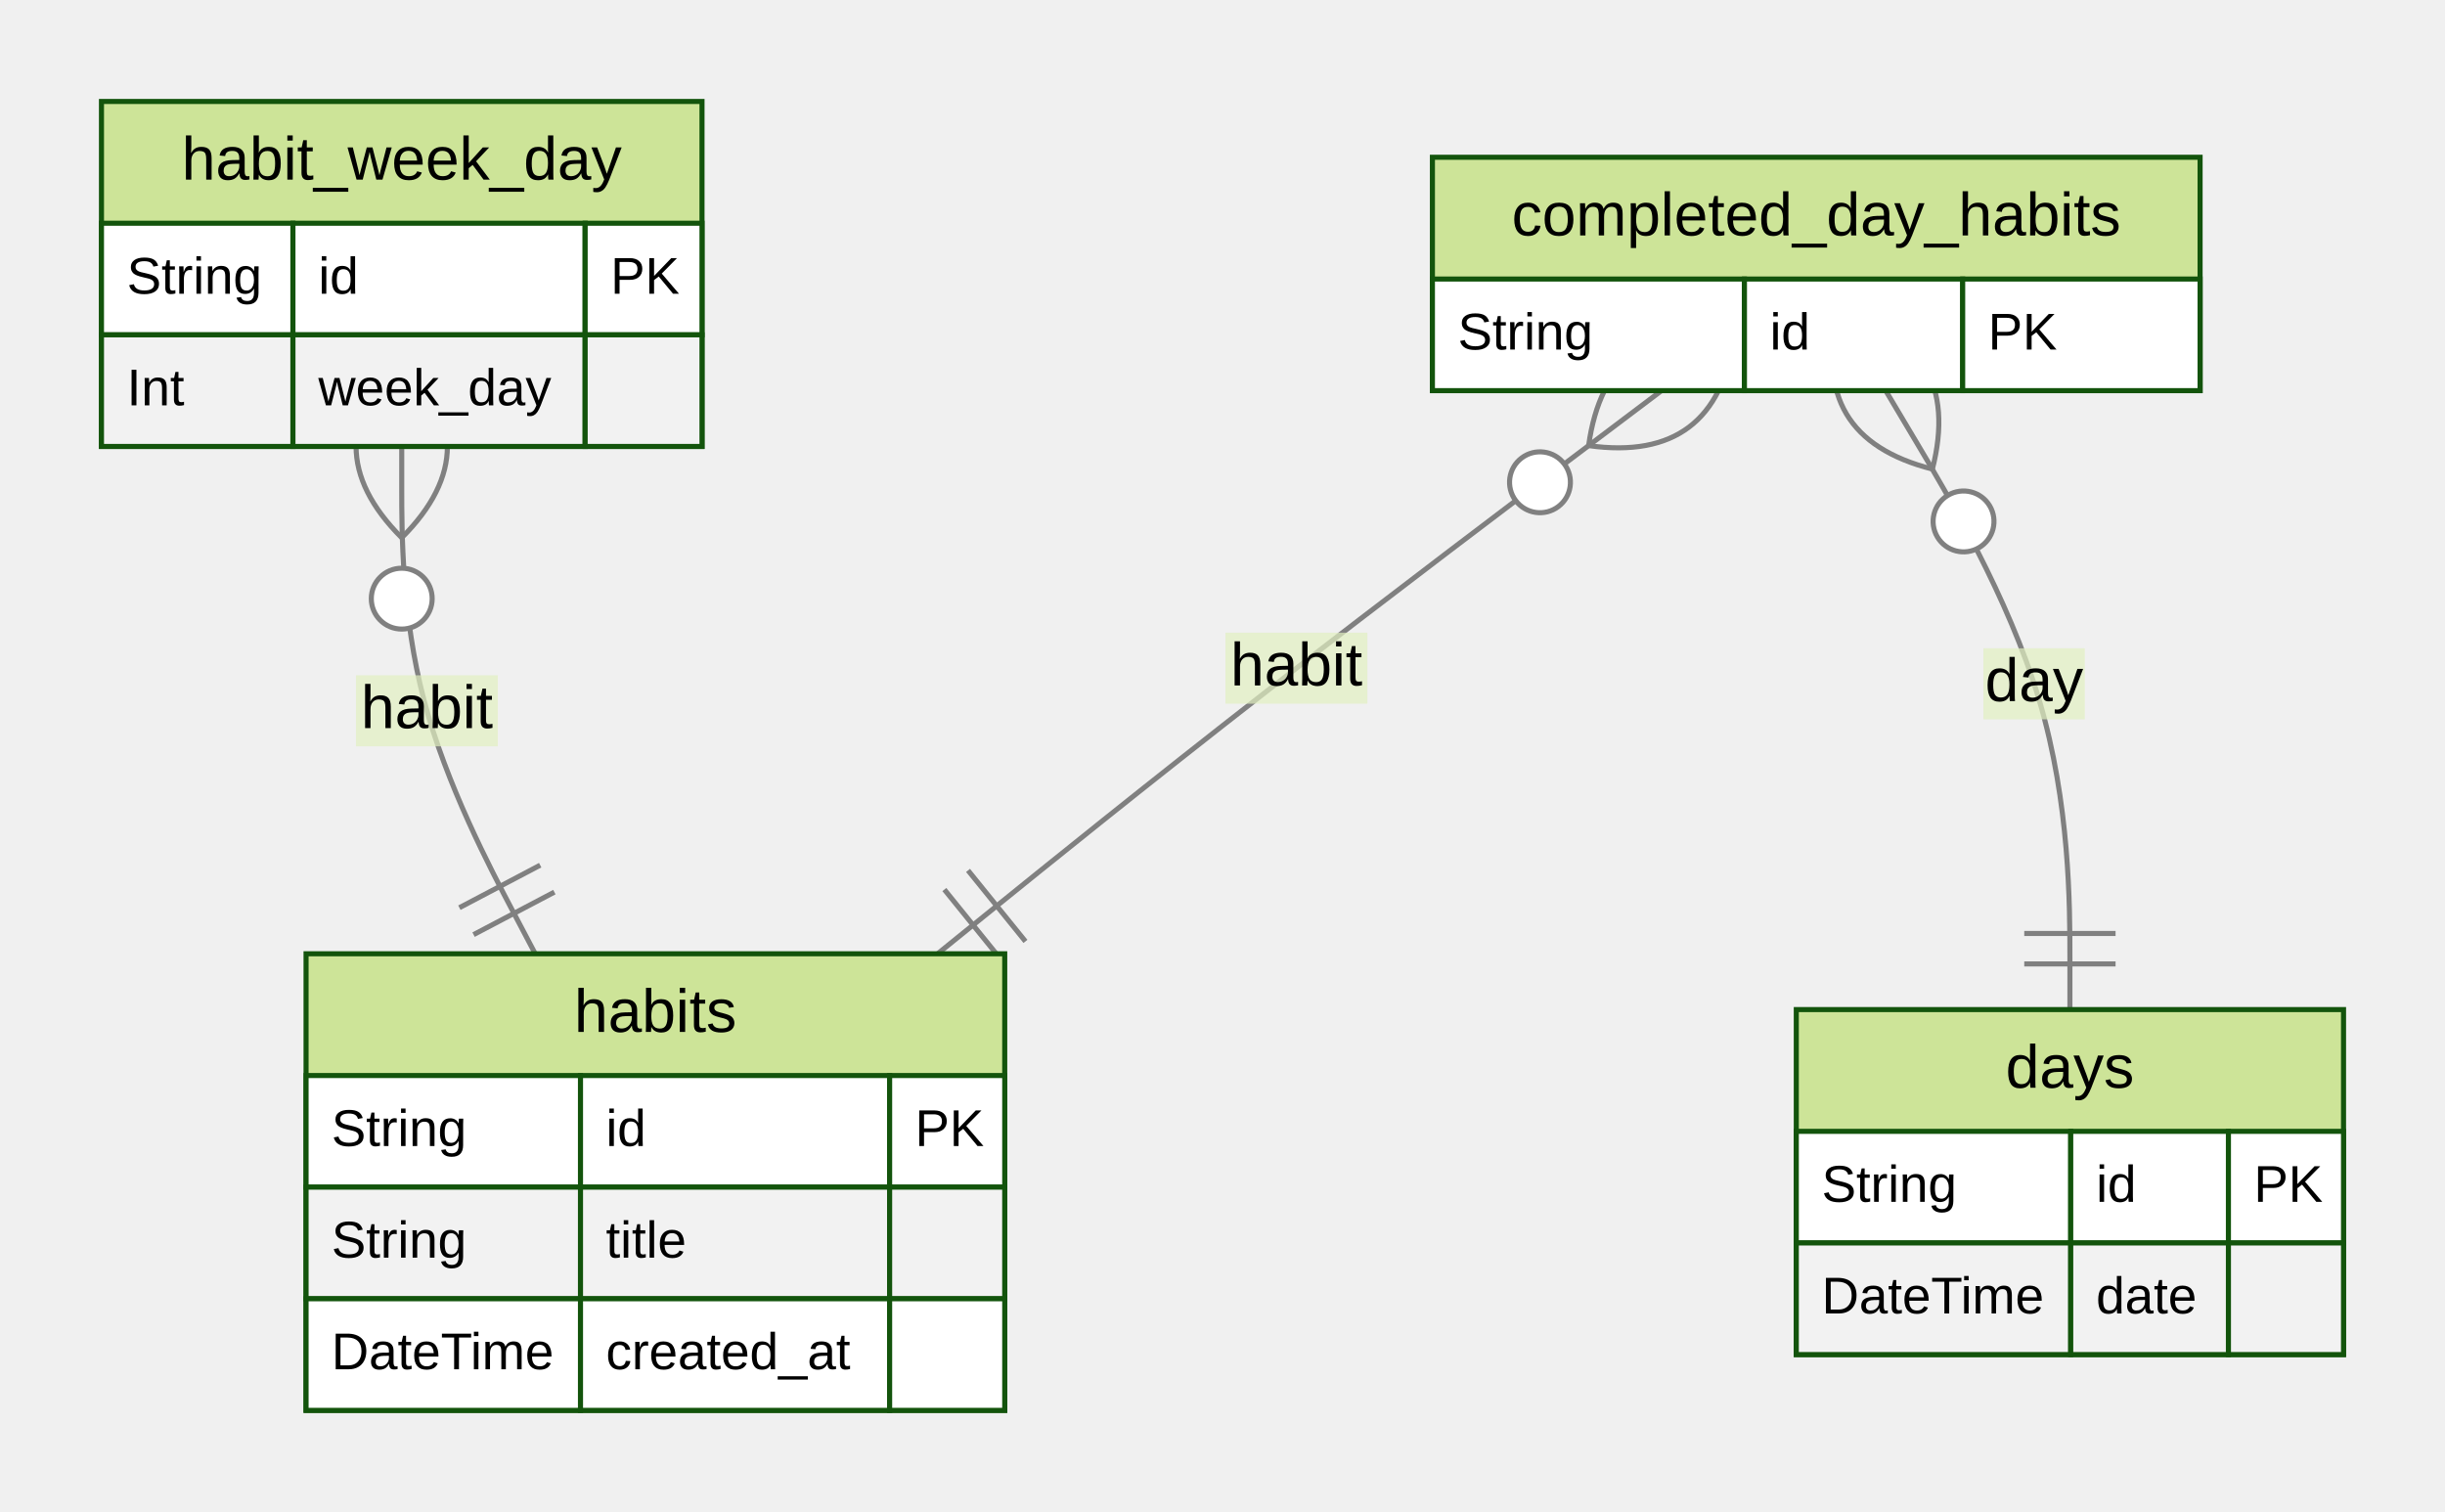
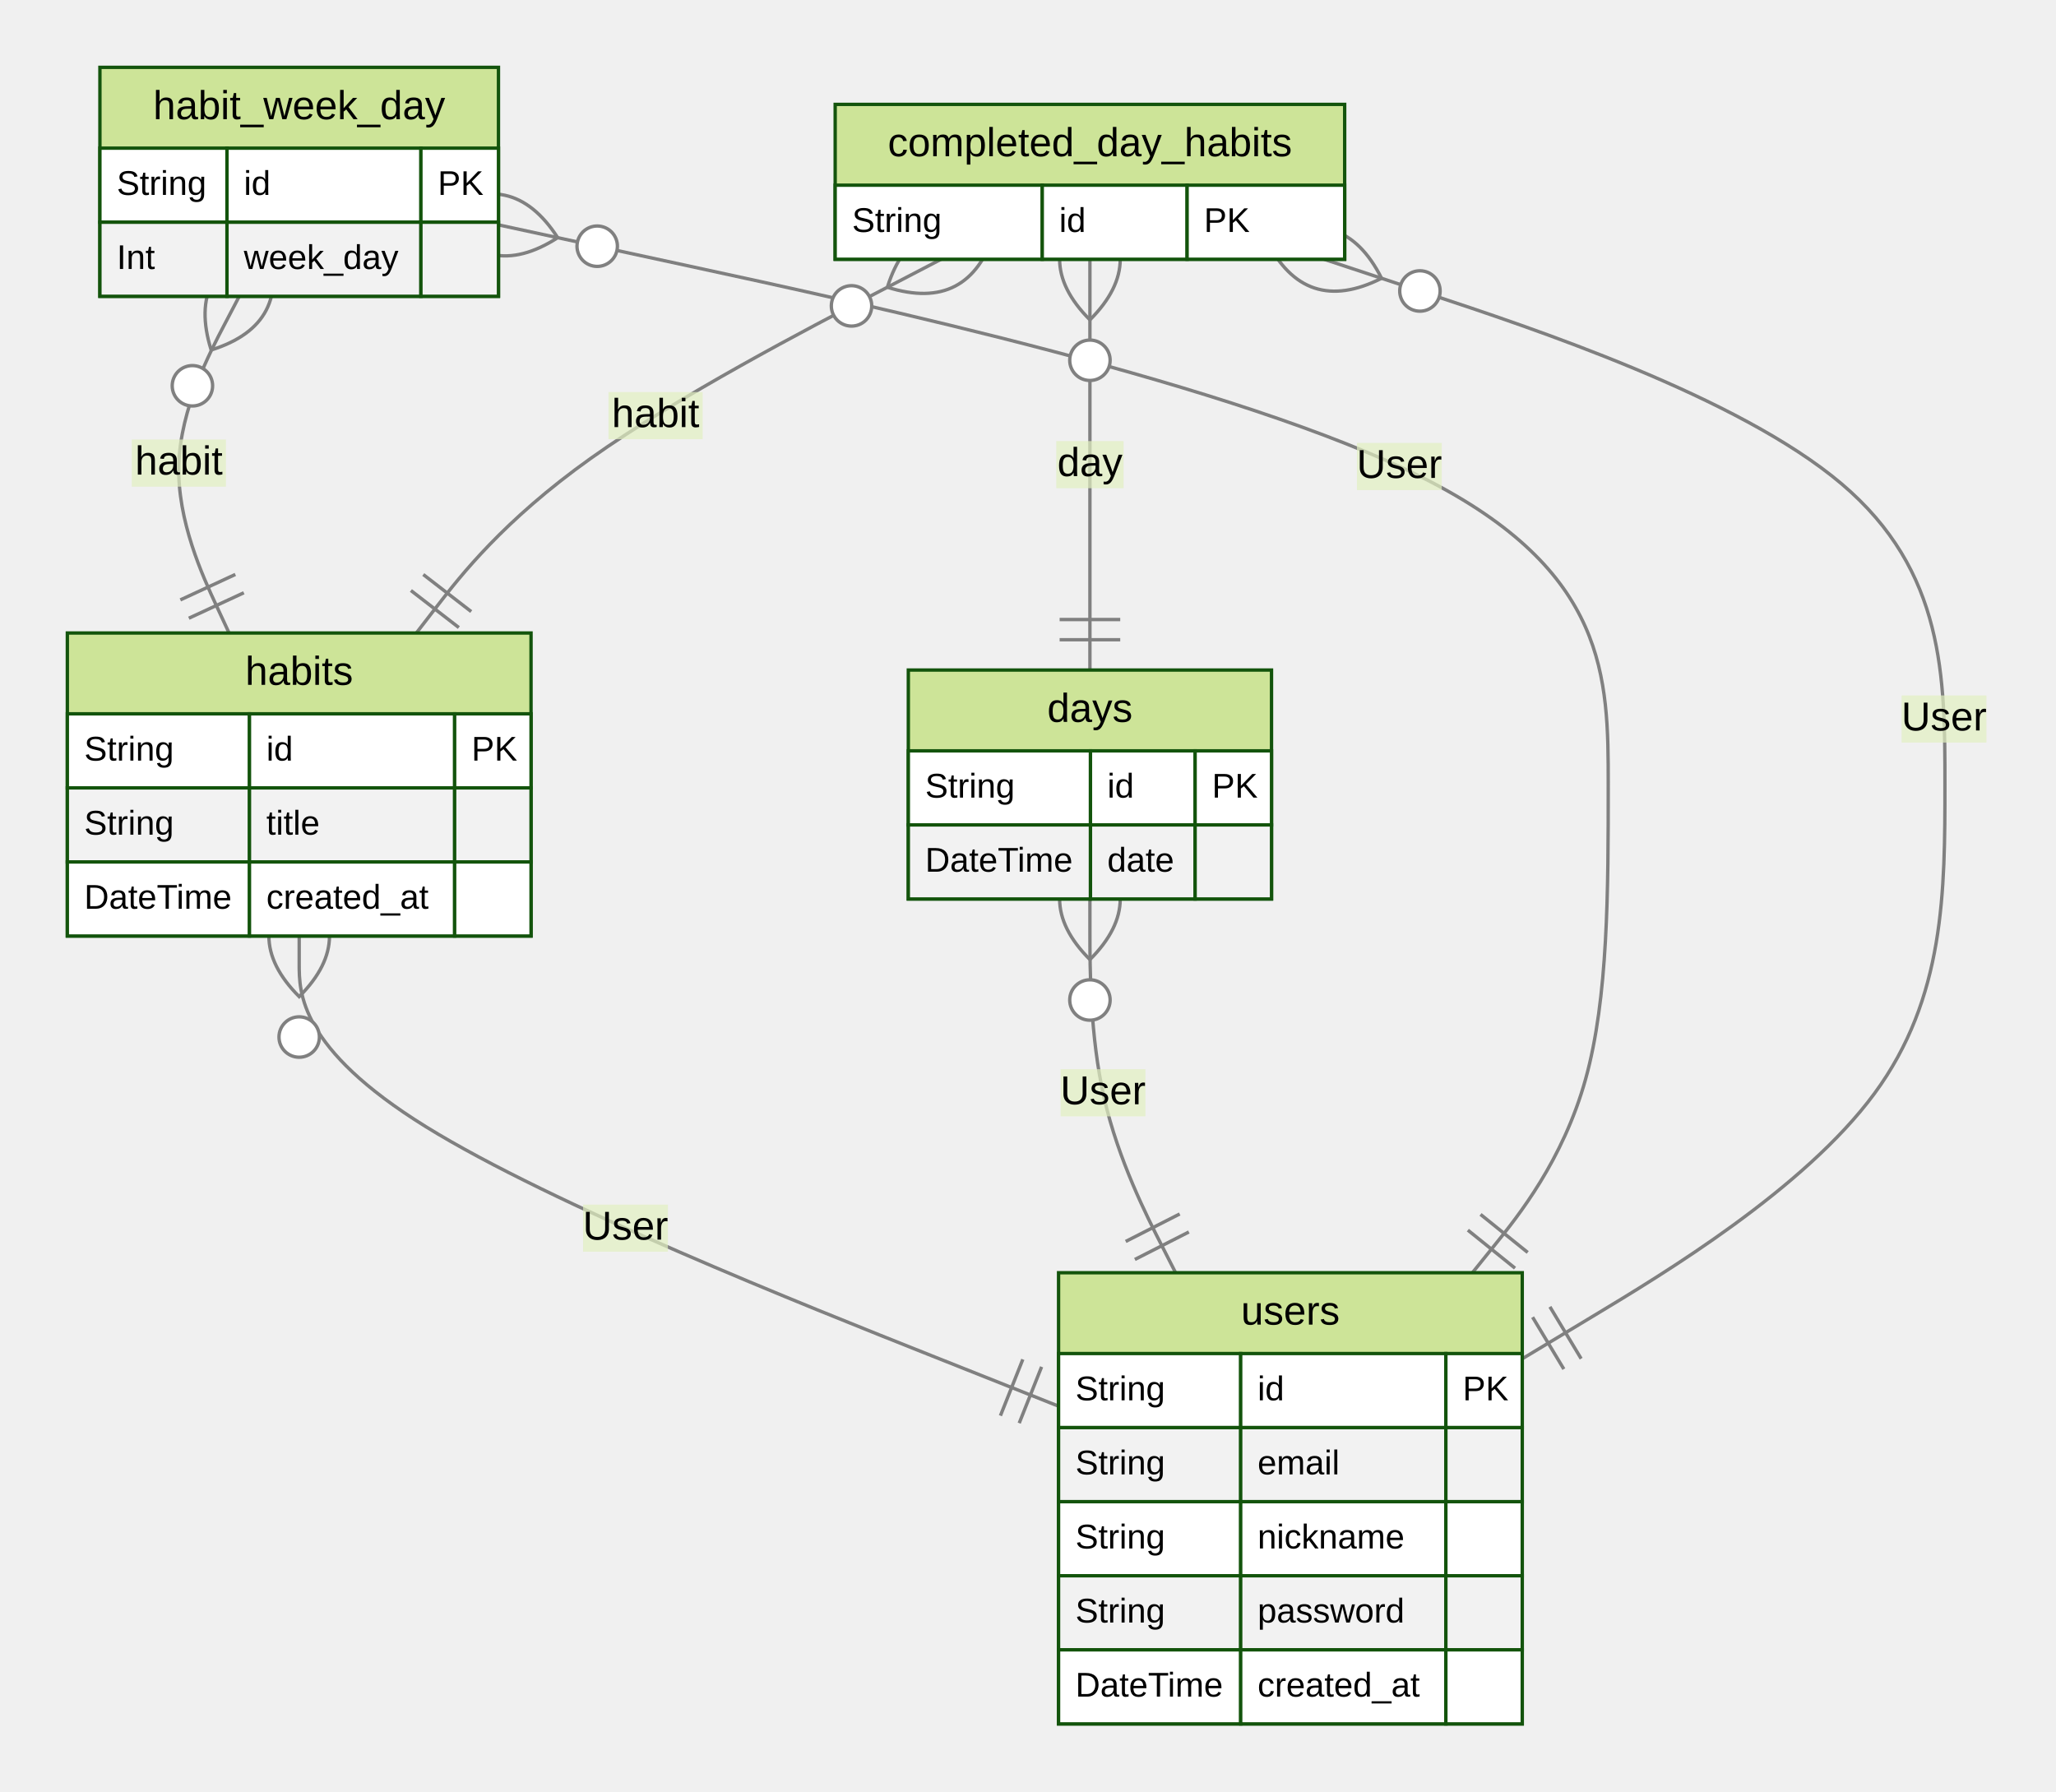
- <svg xmlns="http://www.w3.org/2000/svg" aria-roledescription="er" viewBox="0 0 481.943 298" style="max-width: 481.943px; background-color: white;" width="100%" id="mermaid-0">
+ <svg xmlns="http://www.w3.org/2000/svg" aria-roledescription="er" viewBox="0 0 610.629 532" style="max-width: 610.629px; background-color: white;" width="100%" id="mermaid-0">
  <style>#mermaid-0{font-family:"trebuchet ms",verdana,arial,sans-serif;font-size:16px;fill:#000000;}#mermaid-0 .error-icon{fill:#552222;}#mermaid-0 .error-text{fill:#552222;stroke:#552222;}#mermaid-0 .edge-thickness-normal{stroke-width:2px;}#mermaid-0 .edge-thickness-thick{stroke-width:3.5px;}#mermaid-0 .edge-pattern-solid{stroke-dasharray:0;}#mermaid-0 .edge-pattern-dashed{stroke-dasharray:3;}#mermaid-0 .edge-pattern-dotted{stroke-dasharray:2;}#mermaid-0 .marker{fill:#000000;stroke:#000000;}#mermaid-0 .marker.cross{stroke:#000000;}#mermaid-0 svg{font-family:"trebuchet ms",verdana,arial,sans-serif;font-size:16px;}#mermaid-0 .entityBox{fill:#cde498;stroke:#13540c;}#mermaid-0 .attributeBoxOdd{fill:#ffffff;stroke:#13540c;}#mermaid-0 .attributeBoxEven{fill:#f2f2f2;stroke:#13540c;}#mermaid-0 .relationshipLabelBox{fill:hsl(78.158, 58.462%, 84.51%);opacity:0.7;background-color:hsl(78.158, 58.462%, 84.51%);}#mermaid-0 .relationshipLabelBox rect{opacity:0.5;}#mermaid-0 .relationshipLine{stroke:#000000;}#mermaid-0 .entityTitleText{text-anchor:middle;font-size:18px;fill:#000000;}#mermaid-0 :root{--mermaid-font-family:"trebuchet ms",verdana,arial,sans-serif;}</style>
  <g />
  <defs>
    <marker orient="auto" markerHeight="18" markerWidth="18" refY="9" refX="0" id="ONLY_ONE_START">
      <path d="M9,0 L9,18 M15,0 L15,18" fill="none" stroke="gray" />
    </marker>
  </defs>
  <defs>
    <marker orient="auto" markerHeight="18" markerWidth="18" refY="9" refX="18" id="ONLY_ONE_END">
      <path d="M3,0 L3,18 M9,0 L9,18" fill="none" stroke="gray" />
    </marker>
  </defs>
  <defs>
    <marker orient="auto" markerHeight="18" markerWidth="30" refY="9" refX="0" id="ZERO_OR_ONE_START">
      <circle r="6" cy="9" cx="21" fill="white" stroke="gray" />
      <path d="M9,0 L9,18" fill="none" stroke="gray" />
    </marker>
  </defs>
  <defs>
    <marker orient="auto" markerHeight="18" markerWidth="30" refY="9" refX="30" id="ZERO_OR_ONE_END">
      <circle r="6" cy="9" cx="9" fill="white" stroke="gray" />
      <path d="M21,0 L21,18" fill="none" stroke="gray" />
    </marker>
  </defs>
  <defs>
    <marker orient="auto" markerHeight="36" markerWidth="45" refY="18" refX="18" id="ONE_OR_MORE_START">
      <path d="M0,18 Q 18,0 36,18 Q 18,36 0,18 M42,9 L42,27" fill="none" stroke="gray" />
    </marker>
  </defs>
  <defs>
    <marker orient="auto" markerHeight="36" markerWidth="45" refY="18" refX="27" id="ONE_OR_MORE_END">
      <path d="M3,9 L3,27 M9,18 Q27,0 45,18 Q27,36 9,18" fill="none" stroke="gray" />
    </marker>
  </defs>
  <defs>
    <marker orient="auto" markerHeight="36" markerWidth="57" refY="18" refX="18" id="ZERO_OR_MORE_START">
      <circle r="6" cy="18" cx="48" fill="white" stroke="gray" />
      <path d="M0,18 Q18,0 36,18 Q18,36 0,18" fill="none" stroke="gray" />
    </marker>
  </defs>
  <defs>
    <marker orient="auto" markerHeight="36" markerWidth="57" refY="18" refX="39" id="ZERO_OR_MORE_END">
      <circle r="6" cy="18" cx="9" fill="white" stroke="gray" />
      <path d="M21,18 Q39,0 57,18 Q39,36 21,18" fill="none" stroke="gray" />
    </marker>
  </defs>
-   <path style="stroke: gray; fill: none;" marker-start="url(#ZERO_OR_MORE_START)" marker-end="url(#ONLY_ONE_END)" d="M79.188,88L79.188,96.333C79.188,104.667,79.188,121.333,83.573,138C87.959,154.667,96.731,171.333,101.117,179.667L105.503,188" class="er relationshipLine" />
-   <path style="stroke: gray; fill: none;" marker-start="url(#ZERO_OR_MORE_START)" marker-end="url(#ONLY_ONE_END)" d="M371.699,77L377.75,87.167C383.802,97.333,395.905,117.667,401.957,138C408.008,158.333,408.008,178.667,408.008,188.833L408.008,199" class="er relationshipLine" />
-   <path style="stroke: gray; fill: none;" marker-start="url(#ZERO_OR_MORE_START)" marker-end="url(#ONLY_ONE_END)" d="M327.507,77L314.024,87.167C300.542,97.333,273.576,117.667,249.794,136.167C226.011,154.667,205.41,171.333,195.11,179.667L184.809,188" class="er relationshipLine" />
-   <g transform="translate(60.32849,188 )" id="entity-habits-7eeac8e3-d6a2-4c40-9d05-cd59c22dce77">
+   <path style="stroke: gray; fill: none;" marker-start="url(#ZERO_OR_MORE_START)" marker-end="url(#ONLY_ONE_END)" d="M88.859,278L88.859,286.333C88.859,294.667,88.859,311.333,126.448,334.606C164.036,357.878,239.214,387.756,276.802,402.694L314.391,417.633" class="er relationshipLine" />
+   <path style="stroke: gray; fill: none;" marker-start="url(#ZERO_OR_MORE_START)" marker-end="url(#ONLY_ONE_END)" d="M323.707,267L323.707,277.167C323.707,287.333,323.707,307.667,327.948,326.167C332.189,344.667,340.671,361.333,344.912,369.667L349.153,378" class="er relationshipLine" />
+   <path style="stroke: gray; fill: none;" marker-start="url(#ZERO_OR_MORE_START)" marker-end="url(#ONLY_ONE_END)" d="M148.047,66.788L202.979,78.657C257.911,90.525,367.776,114.263,422.709,141.965C477.641,169.667,477.641,201.333,477.641,233C477.641,264.667,477.641,296.333,470.918,320.5C464.195,344.667,450.749,361.333,444.026,369.667L437.303,378" class="er relationshipLine" />
+   <path style="stroke: gray; fill: none;" marker-start="url(#ZERO_OR_MORE_START)" marker-end="url(#ONLY_ONE_END)" d="M71.06,88L66.698,96.333C62.336,104.667,53.611,121.333,53.106,138C52.601,154.667,60.315,171.333,64.172,179.667L68.03,188" class="er relationshipLine" />
+   <path style="stroke: gray; fill: none;" marker-start="url(#ZERO_OR_MORE_START)" marker-end="url(#ONLY_ONE_END)" d="M393.236,77L423.97,87.167C454.705,97.333,516.173,117.667,546.907,143.667C577.641,169.667,577.641,201.333,577.641,233C577.641,264.667,577.641,296.333,556.719,324.759C535.797,353.185,493.953,378.37,473.031,390.963L452.109,403.555" class="er relationshipLine" />
+   <path style="stroke: gray; fill: none;" marker-start="url(#ZERO_OR_MORE_START)" marker-end="url(#ONLY_ONE_END)" d="M323.707,77L323.707,87.167C323.707,97.333,323.707,117.667,323.707,138C323.707,158.333,323.707,178.667,323.707,188.833L323.707,199" class="er relationshipLine" />
+   <path style="stroke: gray; fill: none;" marker-start="url(#ZERO_OR_MORE_START)" marker-end="url(#ONLY_ONE_END)" d="M279.515,77L259.981,87.167C240.446,97.333,201.378,117.667,175.401,136.167C149.424,154.667,136.538,171.333,130.095,179.667L123.652,188" class="er relationshipLine" />
+   <g transform="translate(314.3911,378 )" id="entity-users-9c776dbf-e96e-4984-8563-a63393e02832">
+     <rect height="134" width="137.718" y="0" x="0" class="er entityBox" />
+     <text style="dominant-baseline: middle; text-anchor: middle; font-size: 12px;" transform="translate(68.85901,12)" y="0" x="0" id="text-entity-users-9c776dbf-e96e-4984-8563-a63393e02832" class="er entityLabel">users</text>
+     <rect height="22" width="54.096" y="24" x="0" class="er attributeBoxOdd" />
+     <text style="dominant-baseline: middle; font-size: 10.2px;" transform="translate(5,35)" y="0" x="0" id="text-entity-users-9c776dbf-e96e-4984-8563-a63393e02832-attr-1-type" class="er entityLabel">String</text>
+     <rect height="22" width="60.935" y="24" x="54.096" class="er attributeBoxOdd" />
+     <text style="dominant-baseline: middle; font-size: 10.2px;" transform="translate(59.09555,35)" y="0" x="0" id="text-entity-users-9c776dbf-e96e-4984-8563-a63393e02832-attr-1-name" class="er entityLabel">id</text>
+     <rect height="22" width="22.688" y="24" x="115.03" class="er attributeBoxOdd" />
+     <text style="dominant-baseline: middle; font-size: 10.2px;" transform="translate(120.0303,35)" y="0" x="0" id="text-entity-users-9c776dbf-e96e-4984-8563-a63393e02832-attr-1-key" class="er entityLabel">PK</text>
+     <rect height="22" width="54.096" y="46" x="0" class="er attributeBoxEven" />
+     <text style="dominant-baseline: middle; font-size: 10.2px;" transform="translate(5,57)" y="0" x="0" id="text-entity-users-9c776dbf-e96e-4984-8563-a63393e02832-attr-2-type" class="er entityLabel">String</text>
+     <rect height="22" width="60.935" y="46" x="54.096" class="er attributeBoxEven" />
+     <text style="dominant-baseline: middle; font-size: 10.2px;" transform="translate(59.09555,57)" y="0" x="0" id="text-entity-users-9c776dbf-e96e-4984-8563-a63393e02832-attr-2-name" class="er entityLabel">email</text>
+     <rect height="22" width="22.688" y="46" x="115.03" class="er attributeBoxEven" />
+     <text style="dominant-baseline: middle; font-size: 10.2px;" transform="translate(120.0303,57)" y="0" x="0" id="text-entity-users-9c776dbf-e96e-4984-8563-a63393e02832-attr-2-key" class="er entityLabel" />
+     <rect height="22" width="54.096" y="68" x="0" class="er attributeBoxOdd" />
+     <text style="dominant-baseline: middle; font-size: 10.2px;" transform="translate(5,79)" y="0" x="0" id="text-entity-users-9c776dbf-e96e-4984-8563-a63393e02832-attr-3-type" class="er entityLabel">String</text>
+     <rect height="22" width="60.935" y="68" x="54.096" class="er attributeBoxOdd" />
+     <text style="dominant-baseline: middle; font-size: 10.2px;" transform="translate(59.09555,79)" y="0" x="0" id="text-entity-users-9c776dbf-e96e-4984-8563-a63393e02832-attr-3-name" class="er entityLabel">nickname</text>
+     <rect height="22" width="22.688" y="68" x="115.03" class="er attributeBoxOdd" />
+     <text style="dominant-baseline: middle; font-size: 10.2px;" transform="translate(120.0303,79)" y="0" x="0" id="text-entity-users-9c776dbf-e96e-4984-8563-a63393e02832-attr-3-key" class="er entityLabel" />
+     <rect height="22" width="54.096" y="90" x="0" class="er attributeBoxEven" />
+     <text style="dominant-baseline: middle; font-size: 10.2px;" transform="translate(5,101)" y="0" x="0" id="text-entity-users-9c776dbf-e96e-4984-8563-a63393e02832-attr-4-type" class="er entityLabel">String</text>
+     <rect height="22" width="60.935" y="90" x="54.096" class="er attributeBoxEven" />
+     <text style="dominant-baseline: middle; font-size: 10.2px;" transform="translate(59.09555,101)" y="0" x="0" id="text-entity-users-9c776dbf-e96e-4984-8563-a63393e02832-attr-4-name" class="er entityLabel">password</text>
+     <rect height="22" width="22.688" y="90" x="115.03" class="er attributeBoxEven" />
+     <text style="dominant-baseline: middle; font-size: 10.2px;" transform="translate(120.0303,101)" y="0" x="0" id="text-entity-users-9c776dbf-e96e-4984-8563-a63393e02832-attr-4-key" class="er entityLabel" />
+     <rect height="22" width="54.096" y="112" x="0" class="er attributeBoxOdd" />
+     <text style="dominant-baseline: middle; font-size: 10.2px;" transform="translate(5,123)" y="0" x="0" id="text-entity-users-9c776dbf-e96e-4984-8563-a63393e02832-attr-5-type" class="er entityLabel">DateTime</text>
+     <rect height="22" width="60.935" y="112" x="54.096" class="er attributeBoxOdd" />
+     <text style="dominant-baseline: middle; font-size: 10.2px;" transform="translate(59.09555,123)" y="0" x="0" id="text-entity-users-9c776dbf-e96e-4984-8563-a63393e02832-attr-5-name" class="er entityLabel">created_at</text>
+     <rect height="22" width="22.688" y="112" x="115.03" class="er attributeBoxOdd" />
+     <text style="dominant-baseline: middle; font-size: 10.2px;" transform="translate(120.0303,123)" y="0" x="0" id="text-entity-users-9c776dbf-e96e-4984-8563-a63393e02832-attr-5-key" class="er entityLabel" />
+   </g>
+   <g transform="translate(20,188 )" id="entity-habits-55bb5ff4-09a4-4179-b9b0-21239f57575b">
    <rect height="90" width="137.718" y="0" x="0" class="er entityBox" />
-     <text style="dominant-baseline: middle; text-anchor: middle; font-size: 12px;" transform="translate(68.85901,12)" y="0" x="0" id="text-entity-habits-7eeac8e3-d6a2-4c40-9d05-cd59c22dce77" class="er entityLabel">habits</text>
+     <text style="dominant-baseline: middle; text-anchor: middle; font-size: 12px;" transform="translate(68.85901,12)" y="0" x="0" id="text-entity-habits-55bb5ff4-09a4-4179-b9b0-21239f57575b" class="er entityLabel">habits</text>
    <rect height="22" width="54.096" y="24" x="0" class="er attributeBoxOdd" />
-     <text style="dominant-baseline: middle; font-size: 10.2px;" transform="translate(5,35)" y="0" x="0" id="text-entity-habits-7eeac8e3-d6a2-4c40-9d05-cd59c22dce77-attr-1-type" class="er entityLabel">String</text>
+     <text style="dominant-baseline: middle; font-size: 10.2px;" transform="translate(5,35)" y="0" x="0" id="text-entity-habits-55bb5ff4-09a4-4179-b9b0-21239f57575b-attr-1-type" class="er entityLabel">String</text>
    <rect height="22" width="60.935" y="24" x="54.096" class="er attributeBoxOdd" />
-     <text style="dominant-baseline: middle; font-size: 10.2px;" transform="translate(59.09555,35)" y="0" x="0" id="text-entity-habits-7eeac8e3-d6a2-4c40-9d05-cd59c22dce77-attr-1-name" class="er entityLabel">id</text>
+     <text style="dominant-baseline: middle; font-size: 10.2px;" transform="translate(59.09555,35)" y="0" x="0" id="text-entity-habits-55bb5ff4-09a4-4179-b9b0-21239f57575b-attr-1-name" class="er entityLabel">id</text>
    <rect height="22" width="22.688" y="24" x="115.03" class="er attributeBoxOdd" />
-     <text style="dominant-baseline: middle; font-size: 10.2px;" transform="translate(120.0303,35)" y="0" x="0" id="text-entity-habits-7eeac8e3-d6a2-4c40-9d05-cd59c22dce77-attr-1-key" class="er entityLabel">PK</text>
+     <text style="dominant-baseline: middle; font-size: 10.2px;" transform="translate(120.0303,35)" y="0" x="0" id="text-entity-habits-55bb5ff4-09a4-4179-b9b0-21239f57575b-attr-1-key" class="er entityLabel">PK</text>
    <rect height="22" width="54.096" y="46" x="0" class="er attributeBoxEven" />
-     <text style="dominant-baseline: middle; font-size: 10.2px;" transform="translate(5,57)" y="0" x="0" id="text-entity-habits-7eeac8e3-d6a2-4c40-9d05-cd59c22dce77-attr-2-type" class="er entityLabel">String</text>
+     <text style="dominant-baseline: middle; font-size: 10.2px;" transform="translate(5,57)" y="0" x="0" id="text-entity-habits-55bb5ff4-09a4-4179-b9b0-21239f57575b-attr-2-type" class="er entityLabel">String</text>
    <rect height="22" width="60.935" y="46" x="54.096" class="er attributeBoxEven" />
-     <text style="dominant-baseline: middle; font-size: 10.2px;" transform="translate(59.09555,57)" y="0" x="0" id="text-entity-habits-7eeac8e3-d6a2-4c40-9d05-cd59c22dce77-attr-2-name" class="er entityLabel">title</text>
+     <text style="dominant-baseline: middle; font-size: 10.2px;" transform="translate(59.09555,57)" y="0" x="0" id="text-entity-habits-55bb5ff4-09a4-4179-b9b0-21239f57575b-attr-2-name" class="er entityLabel">title</text>
    <rect height="22" width="22.688" y="46" x="115.03" class="er attributeBoxEven" />
-     <text style="dominant-baseline: middle; font-size: 10.2px;" transform="translate(120.0303,57)" y="0" x="0" id="text-entity-habits-7eeac8e3-d6a2-4c40-9d05-cd59c22dce77-attr-2-key" class="er entityLabel" />
+     <text style="dominant-baseline: middle; font-size: 10.2px;" transform="translate(120.0303,57)" y="0" x="0" id="text-entity-habits-55bb5ff4-09a4-4179-b9b0-21239f57575b-attr-2-key" class="er entityLabel" />
    <rect height="22" width="54.096" y="68" x="0" class="er attributeBoxOdd" />
-     <text style="dominant-baseline: middle; font-size: 10.2px;" transform="translate(5,79)" y="0" x="0" id="text-entity-habits-7eeac8e3-d6a2-4c40-9d05-cd59c22dce77-attr-3-type" class="er entityLabel">DateTime</text>
+     <text style="dominant-baseline: middle; font-size: 10.2px;" transform="translate(5,79)" y="0" x="0" id="text-entity-habits-55bb5ff4-09a4-4179-b9b0-21239f57575b-attr-3-type" class="er entityLabel">DateTime</text>
    <rect height="22" width="60.935" y="68" x="54.096" class="er attributeBoxOdd" />
-     <text style="dominant-baseline: middle; font-size: 10.2px;" transform="translate(59.09555,79)" y="0" x="0" id="text-entity-habits-7eeac8e3-d6a2-4c40-9d05-cd59c22dce77-attr-3-name" class="er entityLabel">created_at</text>
+     <text style="dominant-baseline: middle; font-size: 10.2px;" transform="translate(59.09555,79)" y="0" x="0" id="text-entity-habits-55bb5ff4-09a4-4179-b9b0-21239f57575b-attr-3-name" class="er entityLabel">created_at</text>
    <rect height="22" width="22.688" y="68" x="115.03" class="er attributeBoxOdd" />
-     <text style="dominant-baseline: middle; font-size: 10.2px;" transform="translate(120.0303,79)" y="0" x="0" id="text-entity-habits-7eeac8e3-d6a2-4c40-9d05-cd59c22dce77-attr-3-key" class="er entityLabel" />
+     <text style="dominant-baseline: middle; font-size: 10.2px;" transform="translate(120.0303,79)" y="0" x="0" id="text-entity-habits-55bb5ff4-09a4-4179-b9b0-21239f57575b-attr-3-key" class="er entityLabel" />
  </g>
-   <g transform="translate(354.0736,199 )" id="entity-days-b115055c-9b4f-40f4-9cd0-995cf493ae7e">
+   <g transform="translate(269.7721,199 )" id="entity-days-777290a5-4322-42b1-b642-2451942dcdb0">
    <rect height="68" width="107.869" y="0" x="0" class="er entityBox" />
-     <text style="dominant-baseline: middle; text-anchor: middle; font-size: 12px;" transform="translate(53.93452,12)" y="0" x="0" id="text-entity-days-b115055c-9b4f-40f4-9cd0-995cf493ae7e" class="er entityLabel">days</text>
+     <text style="dominant-baseline: middle; text-anchor: middle; font-size: 12px;" transform="translate(53.93452,12)" y="0" x="0" id="text-entity-days-777290a5-4322-42b1-b642-2451942dcdb0" class="er entityLabel">days</text>
    <rect height="22" width="54.096" y="24" x="0" class="er attributeBoxOdd" />
-     <text style="dominant-baseline: middle; font-size: 10.2px;" transform="translate(5,35)" y="0" x="0" id="text-entity-days-b115055c-9b4f-40f4-9cd0-995cf493ae7e-attr-1-type" class="er entityLabel">String</text>
+     <text style="dominant-baseline: middle; font-size: 10.2px;" transform="translate(5,35)" y="0" x="0" id="text-entity-days-777290a5-4322-42b1-b642-2451942dcdb0-attr-1-type" class="er entityLabel">String</text>
    <rect height="22" width="31.086" y="24" x="54.096" class="er attributeBoxOdd" />
-     <text style="dominant-baseline: middle; font-size: 10.2px;" transform="translate(59.09555,35)" y="0" x="0" id="text-entity-days-b115055c-9b4f-40f4-9cd0-995cf493ae7e-attr-1-name" class="er entityLabel">id</text>
+     <text style="dominant-baseline: middle; font-size: 10.2px;" transform="translate(59.09555,35)" y="0" x="0" id="text-entity-days-777290a5-4322-42b1-b642-2451942dcdb0-attr-1-name" class="er entityLabel">id</text>
    <rect height="22" width="22.688" y="24" x="85.181" class="er attributeBoxOdd" />
-     <text style="dominant-baseline: middle; font-size: 10.2px;" transform="translate(90.18137,35)" y="0" x="0" id="text-entity-days-b115055c-9b4f-40f4-9cd0-995cf493ae7e-attr-1-key" class="er entityLabel">PK</text>
+     <text style="dominant-baseline: middle; font-size: 10.2px;" transform="translate(90.18137,35)" y="0" x="0" id="text-entity-days-777290a5-4322-42b1-b642-2451942dcdb0-attr-1-key" class="er entityLabel">PK</text>
    <rect height="22" width="54.096" y="46" x="0" class="er attributeBoxEven" />
-     <text style="dominant-baseline: middle; font-size: 10.2px;" transform="translate(5,57)" y="0" x="0" id="text-entity-days-b115055c-9b4f-40f4-9cd0-995cf493ae7e-attr-2-type" class="er entityLabel">DateTime</text>
+     <text style="dominant-baseline: middle; font-size: 10.2px;" transform="translate(5,57)" y="0" x="0" id="text-entity-days-777290a5-4322-42b1-b642-2451942dcdb0-attr-2-type" class="er entityLabel">DateTime</text>
    <rect height="22" width="31.086" y="46" x="54.096" class="er attributeBoxEven" />
-     <text style="dominant-baseline: middle; font-size: 10.2px;" transform="translate(59.09555,57)" y="0" x="0" id="text-entity-days-b115055c-9b4f-40f4-9cd0-995cf493ae7e-attr-2-name" class="er entityLabel">date</text>
+     <text style="dominant-baseline: middle; font-size: 10.2px;" transform="translate(59.09555,57)" y="0" x="0" id="text-entity-days-777290a5-4322-42b1-b642-2451942dcdb0-attr-2-name" class="er entityLabel">date</text>
    <rect height="22" width="22.688" y="46" x="85.181" class="er attributeBoxEven" />
-     <text style="dominant-baseline: middle; font-size: 10.2px;" transform="translate(90.18137,57)" y="0" x="0" id="text-entity-days-b115055c-9b4f-40f4-9cd0-995cf493ae7e-attr-2-key" class="er entityLabel" />
+     <text style="dominant-baseline: middle; font-size: 10.2px;" transform="translate(90.18137,57)" y="0" x="0" id="text-entity-days-777290a5-4322-42b1-b642-2451942dcdb0-attr-2-key" class="er entityLabel" />
  </g>
-   <g transform="translate(20,20 )" id="entity-habitweekday-2831ec23-5ca0-4da8-b7cf-ae740709a05f">
+   <g transform="translate(29.67151,20 )" id="entity-habitweekday-fee4903c-baa8-4b31-aa82-228eea82f63e">
    <rect height="68" width="118.375" y="0" x="0" class="er entityBox" />
-     <text style="dominant-baseline: middle; text-anchor: middle; font-size: 12px;" transform="translate(59.1875,12)" y="0" x="0" id="text-entity-habitweekday-2831ec23-5ca0-4da8-b7cf-ae740709a05f" class="er entityLabel">habit_week_day</text>
+     <text style="dominant-baseline: middle; text-anchor: middle; font-size: 12px;" transform="translate(59.1875,12)" y="0" x="0" id="text-entity-habitweekday-fee4903c-baa8-4b31-aa82-228eea82f63e" class="er entityLabel">habit_week_day</text>
    <rect height="22" width="37.742" y="24" x="0" class="er attributeBoxOdd" />
-     <text style="dominant-baseline: middle; font-size: 10.2px;" transform="translate(5,35)" y="0" x="0" id="text-entity-habitweekday-2831ec23-5ca0-4da8-b7cf-ae740709a05f-attr-1-type" class="er entityLabel">String</text>
+     <text style="dominant-baseline: middle; font-size: 10.2px;" transform="translate(5,35)" y="0" x="0" id="text-entity-habitweekday-fee4903c-baa8-4b31-aa82-228eea82f63e-attr-1-type" class="er entityLabel">String</text>
    <rect height="22" width="57.598" y="24" x="37.742" class="er attributeBoxOdd" />
-     <text style="dominant-baseline: middle; font-size: 10.2px;" transform="translate(42.74245,35)" y="0" x="0" id="text-entity-habitweekday-2831ec23-5ca0-4da8-b7cf-ae740709a05f-attr-1-name" class="er entityLabel">id</text>
+     <text style="dominant-baseline: middle; font-size: 10.2px;" transform="translate(42.74245,35)" y="0" x="0" id="text-entity-habitweekday-fee4903c-baa8-4b31-aa82-228eea82f63e-attr-1-name" class="er entityLabel">id</text>
    <rect height="22" width="23.034" y="24" x="95.341" class="er attributeBoxOdd" />
-     <text style="dominant-baseline: middle; font-size: 10.2px;" transform="translate(100.3409,35)" y="0" x="0" id="text-entity-habitweekday-2831ec23-5ca0-4da8-b7cf-ae740709a05f-attr-1-key" class="er entityLabel">PK</text>
+     <text style="dominant-baseline: middle; font-size: 10.2px;" transform="translate(100.3409,35)" y="0" x="0" id="text-entity-habitweekday-fee4903c-baa8-4b31-aa82-228eea82f63e-attr-1-key" class="er entityLabel">PK</text>
    <rect height="22" width="37.742" y="46" x="0" class="er attributeBoxEven" />
-     <text style="dominant-baseline: middle; font-size: 10.2px;" transform="translate(5,57)" y="0" x="0" id="text-entity-habitweekday-2831ec23-5ca0-4da8-b7cf-ae740709a05f-attr-2-type" class="er entityLabel">Int</text>
+     <text style="dominant-baseline: middle; font-size: 10.2px;" transform="translate(5,57)" y="0" x="0" id="text-entity-habitweekday-fee4903c-baa8-4b31-aa82-228eea82f63e-attr-2-type" class="er entityLabel">Int</text>
    <rect height="22" width="57.598" y="46" x="37.742" class="er attributeBoxEven" />
-     <text style="dominant-baseline: middle; font-size: 10.2px;" transform="translate(42.74245,57)" y="0" x="0" id="text-entity-habitweekday-2831ec23-5ca0-4da8-b7cf-ae740709a05f-attr-2-name" class="er entityLabel">week_day</text>
+     <text style="dominant-baseline: middle; font-size: 10.2px;" transform="translate(42.74245,57)" y="0" x="0" id="text-entity-habitweekday-fee4903c-baa8-4b31-aa82-228eea82f63e-attr-2-name" class="er entityLabel">week_day</text>
    <rect height="22" width="23.034" y="46" x="95.341" class="er attributeBoxEven" />
-     <text style="dominant-baseline: middle; font-size: 10.2px;" transform="translate(100.3409,57)" y="0" x="0" id="text-entity-habitweekday-2831ec23-5ca0-4da8-b7cf-ae740709a05f-attr-2-key" class="er entityLabel" />
+     <text style="dominant-baseline: middle; font-size: 10.2px;" transform="translate(100.3409,57)" y="0" x="0" id="text-entity-habitweekday-fee4903c-baa8-4b31-aa82-228eea82f63e-attr-2-key" class="er entityLabel" />
  </g>
-   <g transform="translate(282.3479,31 )" id="entity-completeddayhabits-4c743eca-6f95-4a4d-980a-042104a89516">
+   <g transform="translate(248.0465,31 )" id="entity-completeddayhabits-58641c36-6cef-4765-954f-bd86dc9f46e9">
    <rect height="46" width="151.32" y="0" x="0" class="er entityBox" />
-     <text style="dominant-baseline: middle; text-anchor: middle; font-size: 12px;" transform="translate(75.66016,12)" y="0" x="0" id="text-entity-completeddayhabits-4c743eca-6f95-4a4d-980a-042104a89516" class="er entityLabel">completed_day_habits</text>
+     <text style="dominant-baseline: middle; text-anchor: middle; font-size: 12px;" transform="translate(75.66016,12)" y="0" x="0" id="text-entity-completeddayhabits-58641c36-6cef-4765-954f-bd86dc9f46e9" class="er entityLabel">completed_day_habits</text>
    <rect height="22" width="61.505" y="24" x="0" class="er attributeBoxOdd" />
-     <text style="dominant-baseline: middle; font-size: 10.2px;" transform="translate(5,35)" y="0" x="0" id="text-entity-completeddayhabits-4c743eca-6f95-4a4d-980a-042104a89516-attr-1-type" class="er entityLabel">String</text>
+     <text style="dominant-baseline: middle; font-size: 10.2px;" transform="translate(5,35)" y="0" x="0" id="text-entity-completeddayhabits-58641c36-6cef-4765-954f-bd86dc9f46e9-attr-1-type" class="er entityLabel">String</text>
    <rect height="22" width="43.018" y="24" x="61.505" class="er attributeBoxOdd" />
-     <text style="dominant-baseline: middle; font-size: 10.2px;" transform="translate(66.50539,35)" y="0" x="0" id="text-entity-completeddayhabits-4c743eca-6f95-4a4d-980a-042104a89516-attr-1-name" class="er entityLabel">id</text>
+     <text style="dominant-baseline: middle; font-size: 10.2px;" transform="translate(66.50539,35)" y="0" x="0" id="text-entity-completeddayhabits-58641c36-6cef-4765-954f-bd86dc9f46e9-attr-1-name" class="er entityLabel">id</text>
    <rect height="22" width="46.797" y="24" x="104.523" class="er attributeBoxOdd" />
-     <text style="dominant-baseline: middle; font-size: 10.2px;" transform="translate(109.5233,35)" y="0" x="0" id="text-entity-completeddayhabits-4c743eca-6f95-4a4d-980a-042104a89516-attr-1-key" class="er entityLabel">PK</text>
+     <text style="dominant-baseline: middle; font-size: 10.2px;" transform="translate(109.5233,35)" y="0" x="0" id="text-entity-completeddayhabits-58641c36-6cef-4765-954f-bd86dc9f46e9-attr-1-key" class="er entityLabel">PK</text>
  </g>
-   <rect height="14" width="27.969" y="133.109" x="70.167" class="er relationshipLabelBox" />
-   <text style="text-anchor: middle; dominant-baseline: middle; font-size: 12px;" y="140.109" x="84.151" id="rel1" class="er relationshipLabel">habit</text>
-   <rect height="14" width="19.99" y="127.788" x="390.956" class="er relationshipLabelBox" />
-   <text style="text-anchor: middle; dominant-baseline: middle; font-size: 12px;" y="134.788" x="400.951" id="rel2" class="er relationshipLabel">day</text>
-   <rect height="14" width="27.969" y="124.709" x="241.557" class="er relationshipLabelBox" />
-   <text style="text-anchor: middle; dominant-baseline: middle; font-size: 12px;" y="131.709" x="255.541" id="rel3" class="er relationshipLabel">habit</text>
+   <rect height="14" width="25.184" y="357.769" x="173.181" class="er relationshipLabelBox" />
+   <text style="text-anchor: middle; dominant-baseline: middle; font-size: 12px;" y="364.769" x="185.773" id="rel1" class="er relationshipLabel">User</text>
+   <rect height="14" width="25.184" y="317.56" x="314.999" class="er relationshipLabelBox" />
+   <text style="text-anchor: middle; dominant-baseline: middle; font-size: 12px;" y="324.56" x="327.591" id="rel2" class="er relationshipLabel">User</text>
+   <rect height="14" width="25.184" y="131.542" x="403.012" class="er relationshipLabelBox" />
+   <text style="text-anchor: middle; dominant-baseline: middle; font-size: 12px;" y="138.542" x="415.604" id="rel3" class="er relationshipLabel">User</text>
+   <rect height="14" width="27.969" y="130.539" x="39.137" class="er relationshipLabelBox" />
+   <text style="text-anchor: middle; dominant-baseline: middle; font-size: 12px;" y="137.539" x="53.122" id="rel4" class="er relationshipLabel">habit</text>
+   <rect height="14" width="25.184" y="206.542" x="564.783" class="er relationshipLabelBox" />
+   <text style="text-anchor: middle; dominant-baseline: middle; font-size: 12px;" y="213.542" x="577.375" id="rel5" class="er relationshipLabel">User</text>
+   <rect height="14" width="19.99" y="131" x="313.712" class="er relationshipLabelBox" />
+   <text style="text-anchor: middle; dominant-baseline: middle; font-size: 12px;" y="138" x="323.707" id="rel6" class="er relationshipLabel">day</text>
+   <rect height="14" width="27.969" y="116.443" x="180.72" class="er relationshipLabelBox" />
+   <text style="text-anchor: middle; dominant-baseline: middle; font-size: 12px;" y="123.443" x="194.704" id="rel7" class="er relationshipLabel">habit</text>
</svg>
